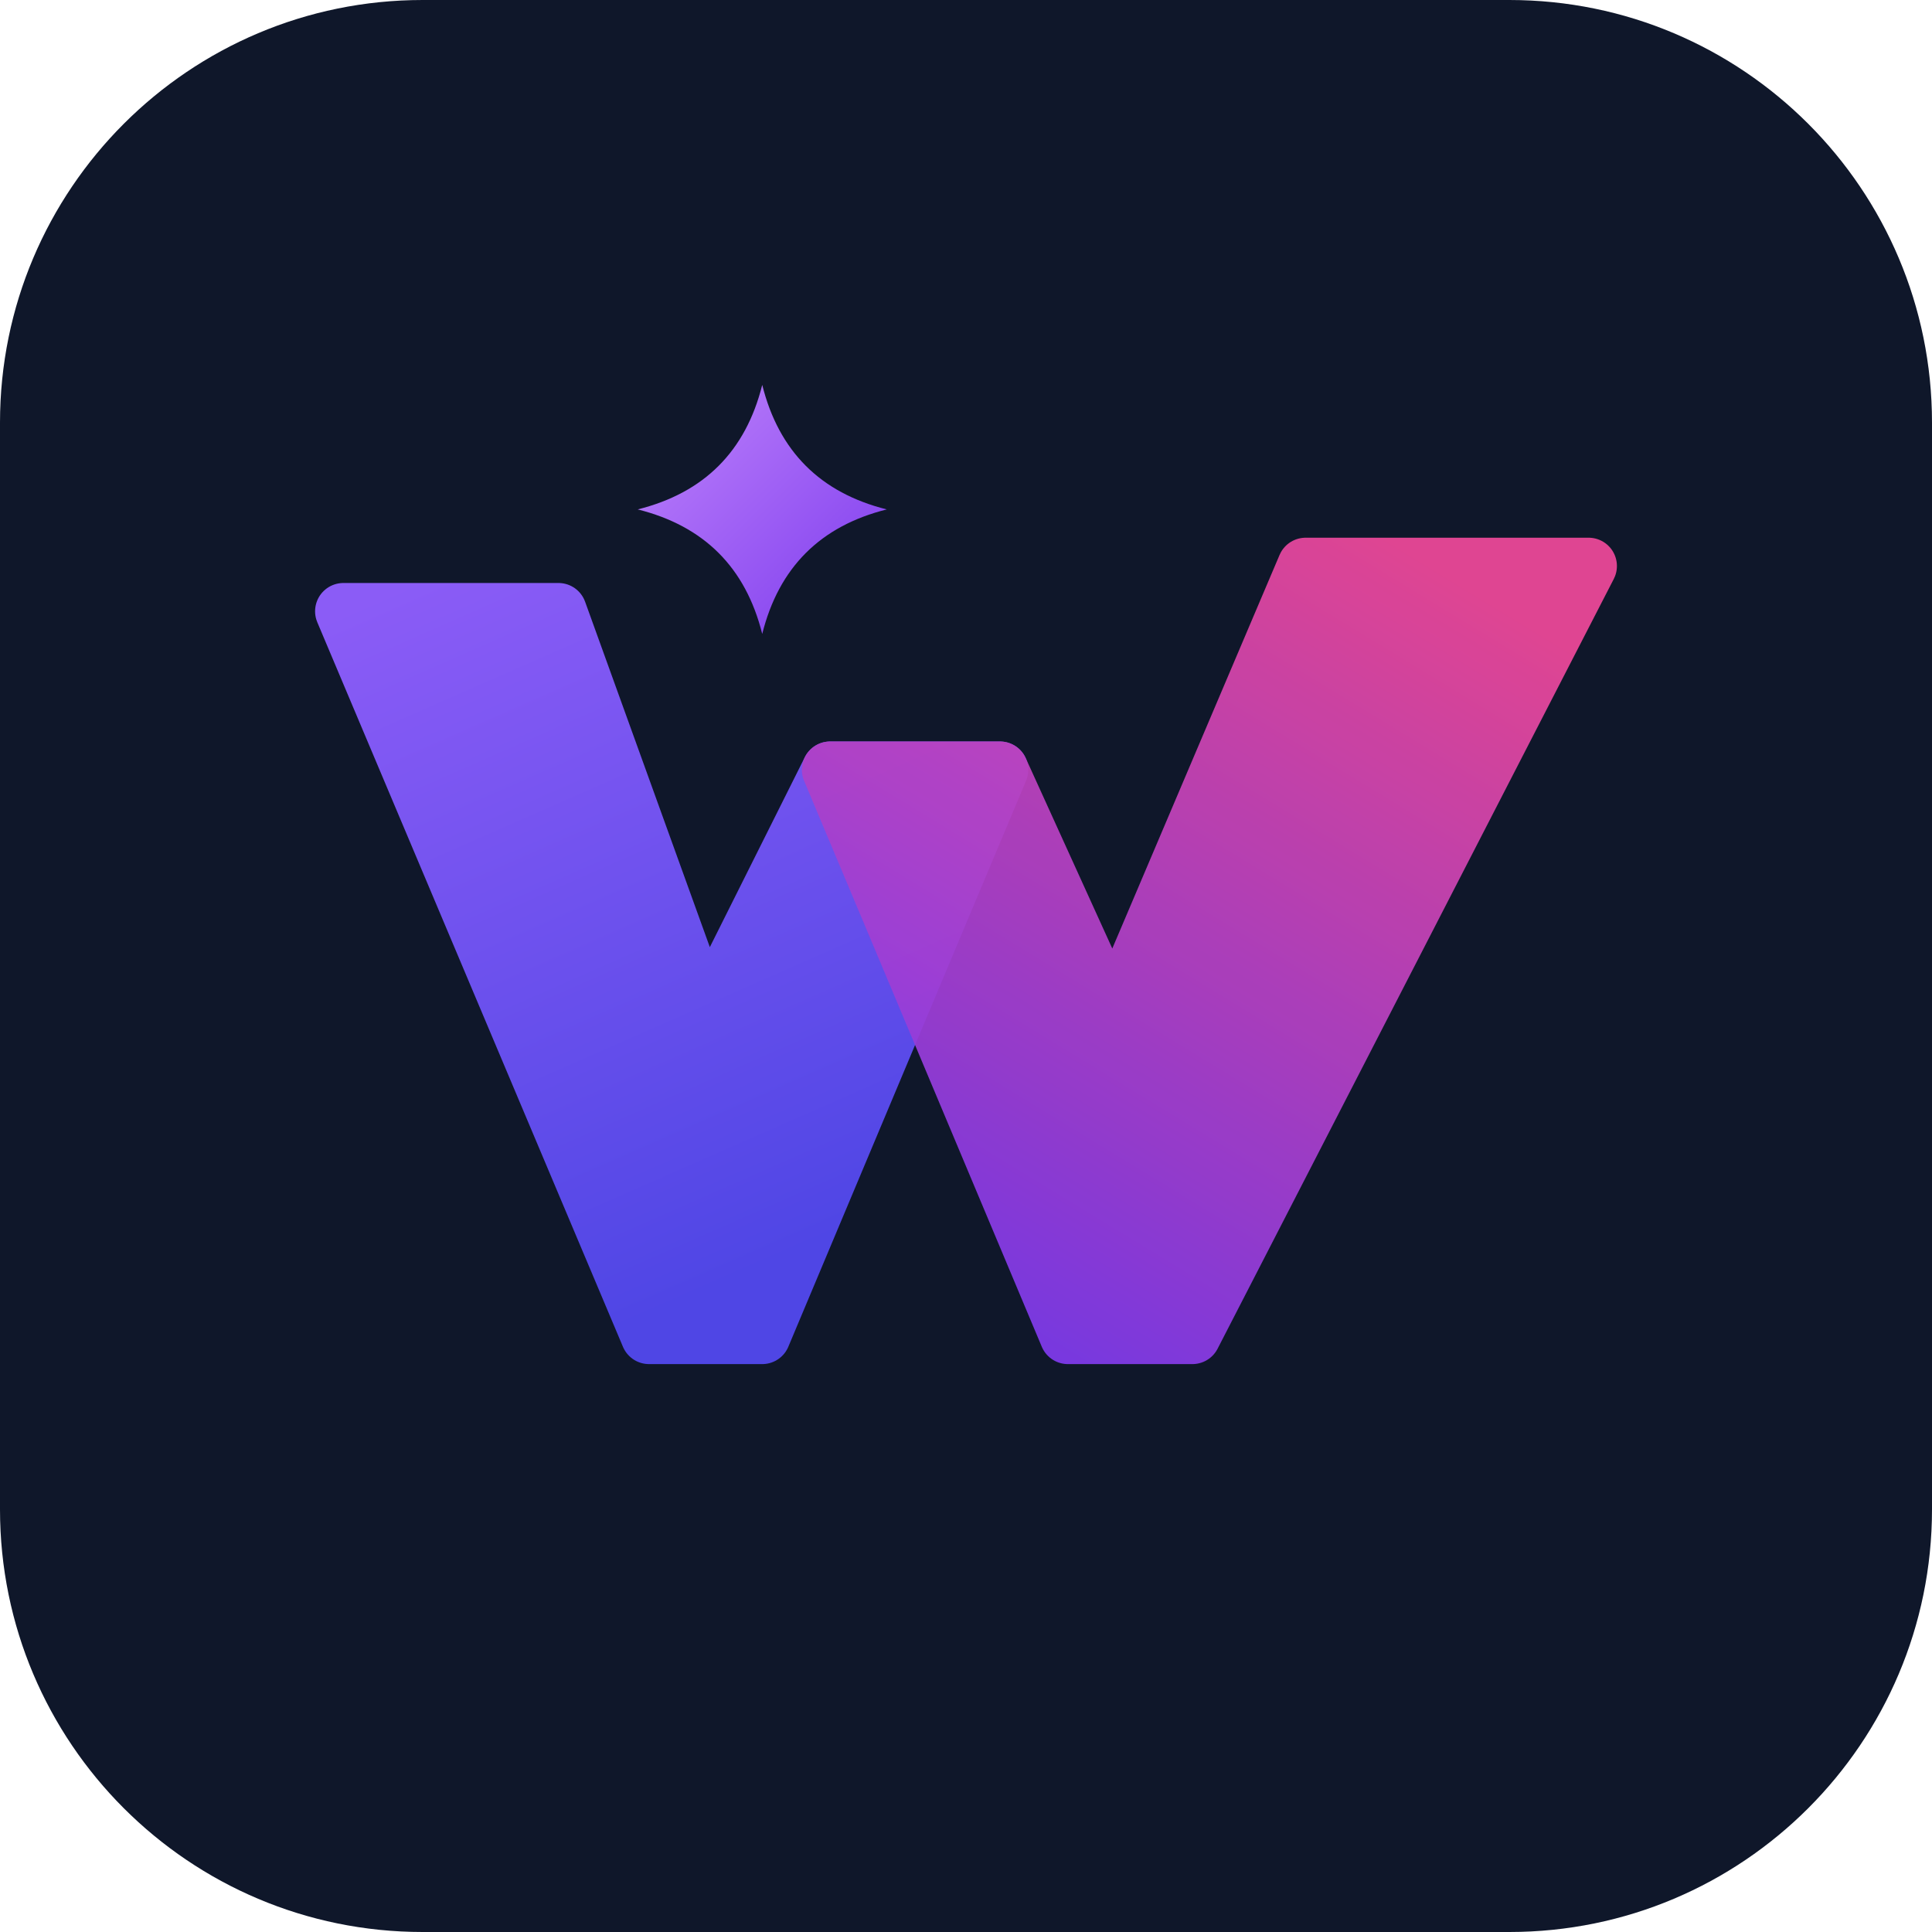
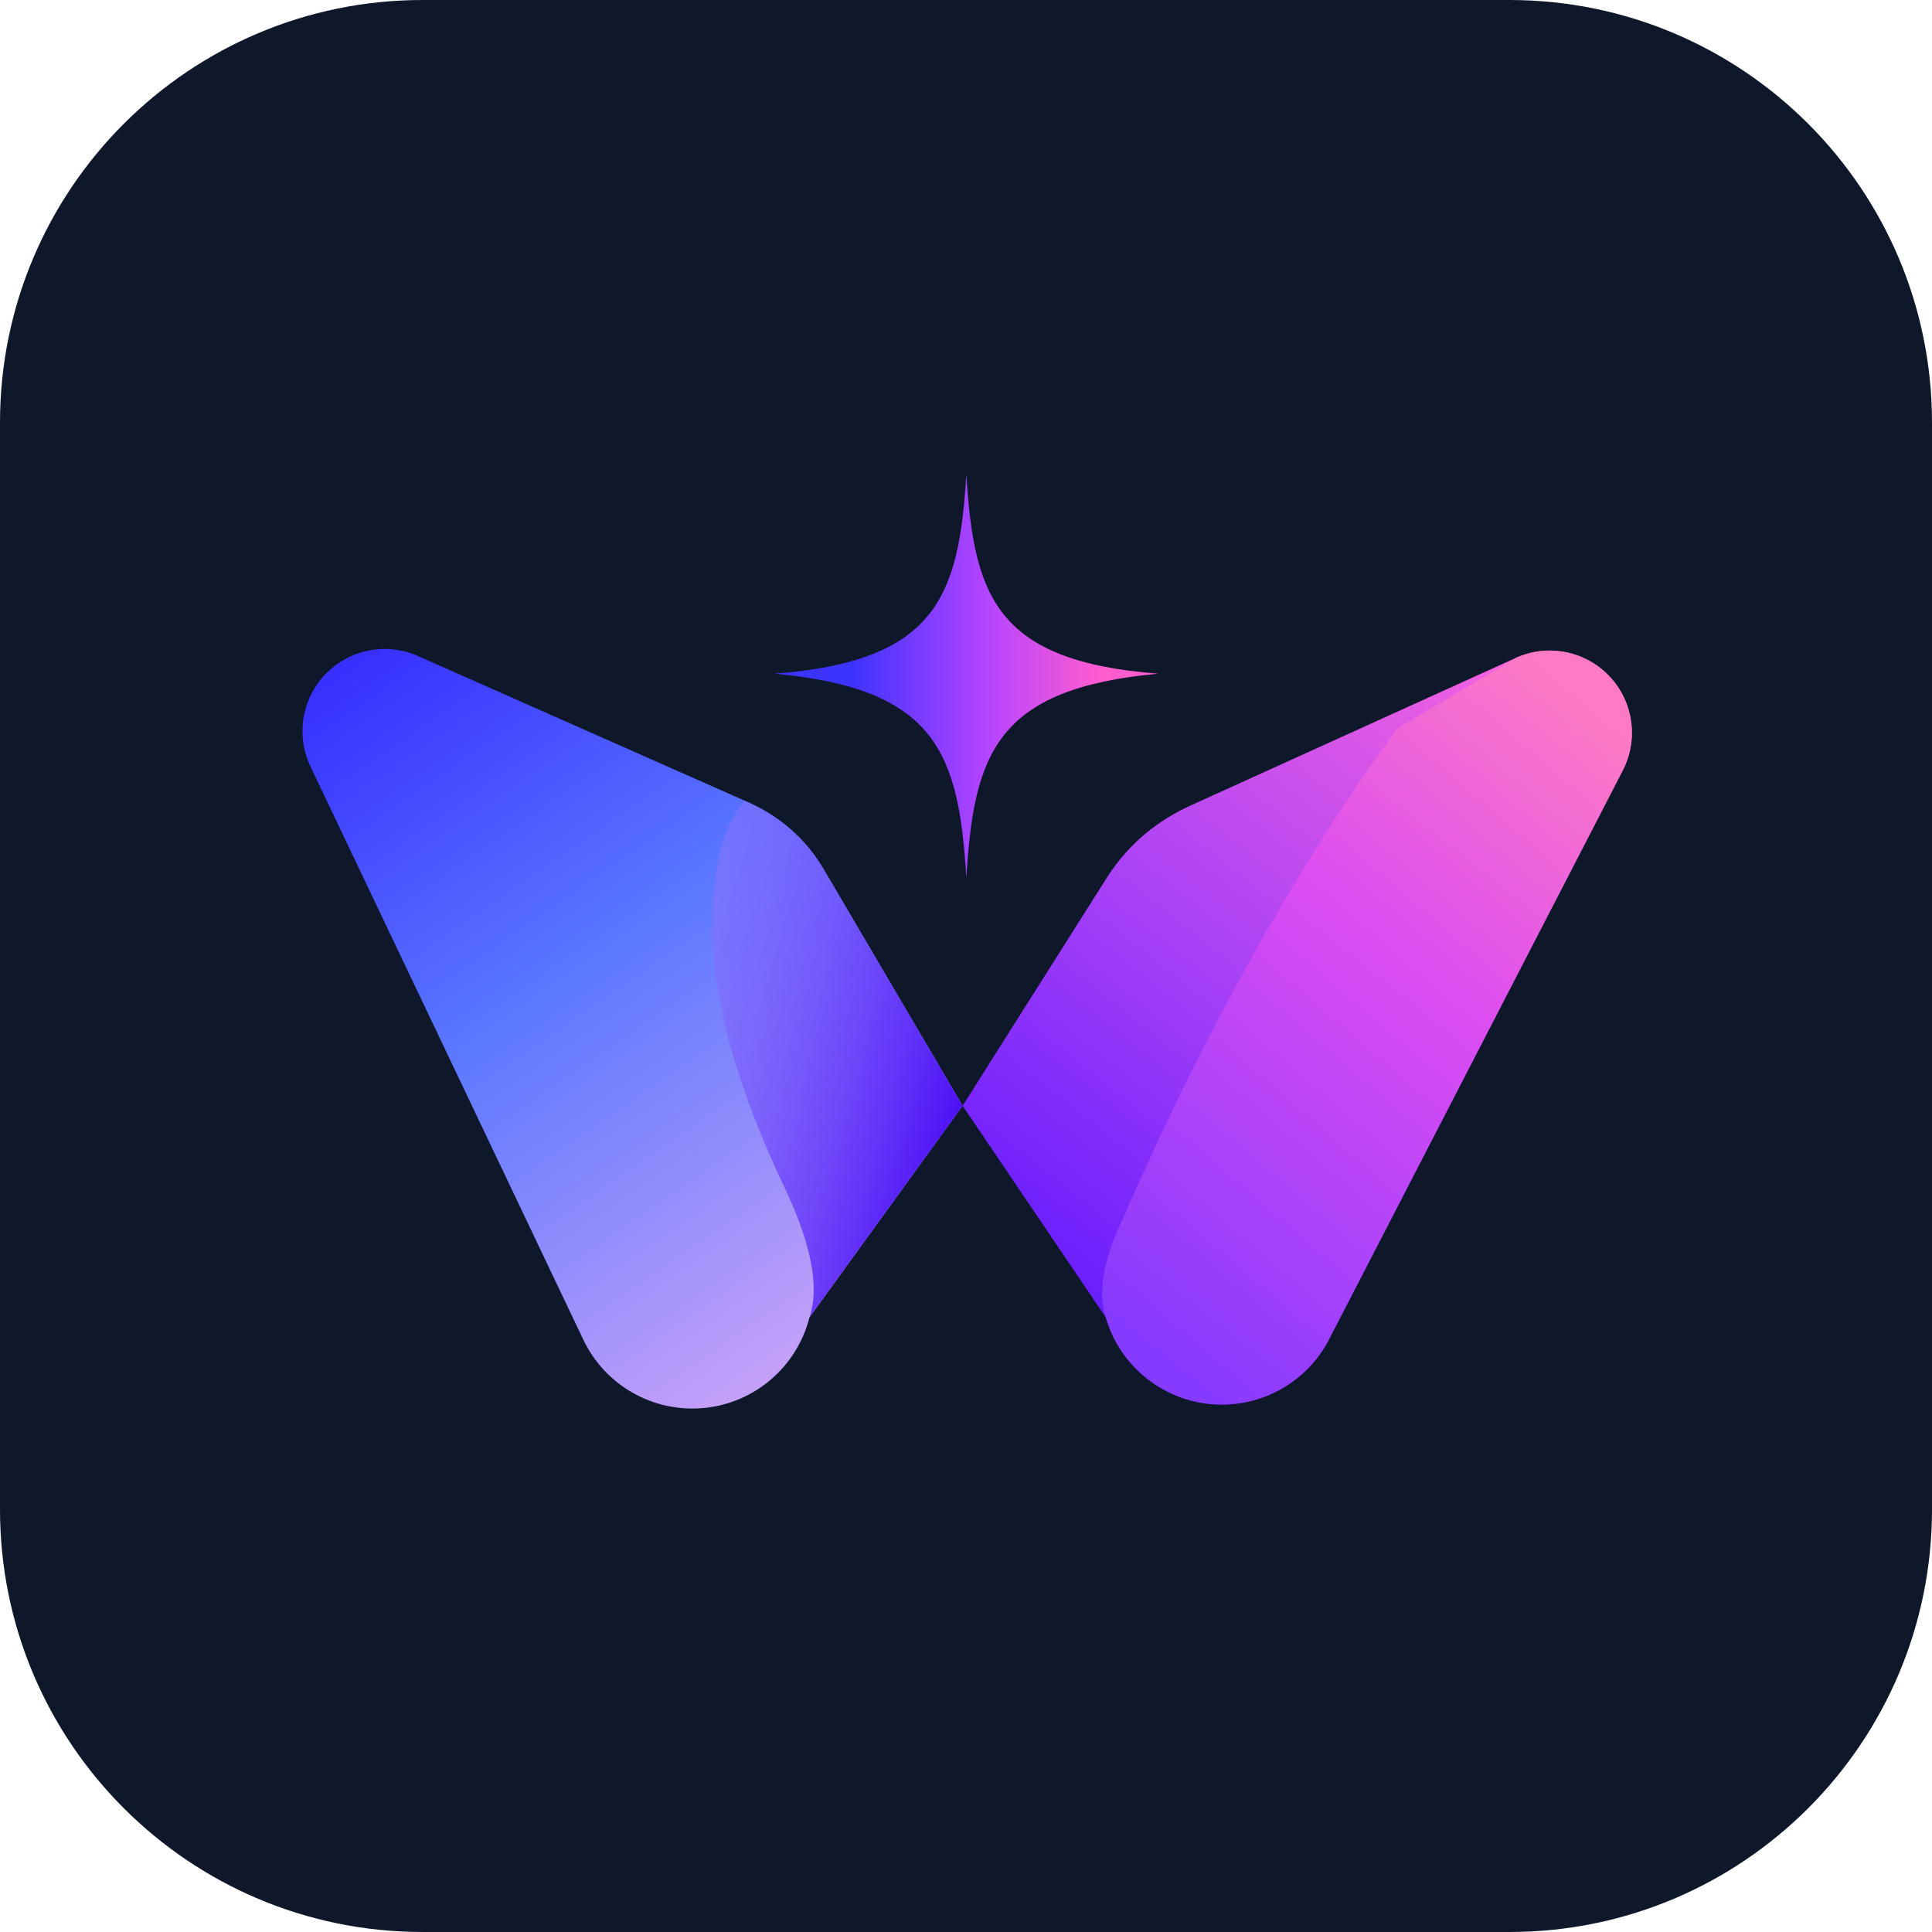
<svg xmlns="http://www.w3.org/2000/svg" viewBox="0 0 512 512" width="512" height="512" role="img" aria-label="WonderWorks">
  <defs>
-     <linearGradient id="ws-left" x1="0" y1="0" x2="0.4" y2="1">
-       <stop offset="0" stop-color="#8B5CF6" />
-       <stop offset="1" stop-color="#4F46E5" />
+     <linearGradient id="ws-left" x1="0.1" y1="0" x2="0.7" y2="1">
+       <stop offset="0" stop-color="#3730FF" />
+       <stop offset="0.45" stop-color="#5B78FF" />
+       <stop offset="1" stop-color="#C9A2F9" />
    </linearGradient>
-     <linearGradient id="ws-right" x1="0.2" y1="1" x2="0.8" y2="0">
-       <stop offset="0" stop-color="#7C3AED" />
-       <stop offset="1" stop-color="#EC4899" />
+     <linearGradient id="ws-left-fold" x1="0" y1="0" x2="1" y2="0.6">
+       <stop offset="0" stop-color="#8F7BFF" stop-opacity="0.5" />
+       <stop offset="1" stop-color="#4C0FF5" />
    </linearGradient>
-     <linearGradient id="ws-spark" x1="0" y1="0" x2="1" y2="1">
-       <stop offset="0" stop-color="#C084FC" />
-       <stop offset="1" stop-color="#7C3AED" />
+     <linearGradient id="ws-right" x1="0.1" y1="1" x2="0.8" y2="0">
+       <stop offset="0" stop-color="#5312FF" />
+       <stop offset="0.5" stop-color="#A43FF7" />
+       <stop offset="1" stop-color="#F563E0" />
+     </linearGradient>
+     <linearGradient id="ws-right-fold" x1="0.2" y1="1" x2="0.8" y2="0">
+       <stop offset="0" stop-color="#8A3FFF" />
+       <stop offset="0.6" stop-color="#E24DF2" />
+       <stop offset="1" stop-color="#FF7EBF" />
+     </linearGradient>
+     <linearGradient id="ws-spark" x1="0" y1="0" x2="1" y2="0">
+       <stop offset="0.2" stop-color="#3D33FF" />
+       <stop offset="0.55" stop-color="#B444FF" />
+       <stop offset="0.85" stop-color="#FF5CCF" />
    </linearGradient>
    <linearGradient id="ws-word" x1="0" y1="0" x2="1" y2="0">
      <stop offset="0" stop-color="#7C3AED" />
      <stop offset="1" stop-color="#3B82F6" />
    </linearGradient>
  </defs>
  <rect width="512" height="512" rx="112" fill="#0F172A" />
  <g transform="translate(76 96) scale(3)">
-     <g stroke-linejoin="round">
-       <path d="M5 22 L24 22 L37 58 L48 36 L63 36 L42 86 L32 86 Z" fill="url(#ws-left)" stroke="url(#ws-left)" stroke-width="5" />
-       <path d="M48 36 L63 36 L73 58 L90 18 L115 18 L80 86 L69 86 Z" fill="url(#ws-right)" stroke="url(#ws-right)" stroke-width="5" opacity="0.94" />
-       <path d="M42 2 Q44.2 10.8 53 13 Q44.2 15.2 42 24 Q39.8 15.2 31 13 Q39.8 10.8 42 2 Z" fill="url(#ws-spark)" />
+     <g transform="translate(1.4 9.8) scale(0.11) translate(-233 -137)">
+       <path d="M240 374A66 66 0 0 1 326 284L588 400Q630 418 652 456L763 645L640 815A97 97 0 0 1 458 832Z" fill="url(#ws-left)" />
+       <path d="M588 400Q630 418 652 456L763 645L640 815Q652 780 622 715Q562 590 562 500Q562 430 588 400Z" fill="url(#ws-left-fold)" />
+       <path d="M763 645L880 460Q905 422 948 403L1208 285A66 66 0 0 1 1293 376L1056 835A97 97 0 0 1 878 815Z" fill="url(#ws-right)" />
+       <path d="M878 815Q868 785 892 735Q990 510 1112 342L1208 285A66 66 0 0 1 1293 376L1056 835A97 97 0 0 1 878 815Z" fill="url(#ws-right-fold)" opacity="0.85" />
+       <path d="M766 138C772 236 790 288 920 298C790 310 772 362 766 462C760 362 742 310 612 298C742 288 760 236 766 138Z" fill="url(#ws-spark)" />
    </g>
  </g>
</svg>
